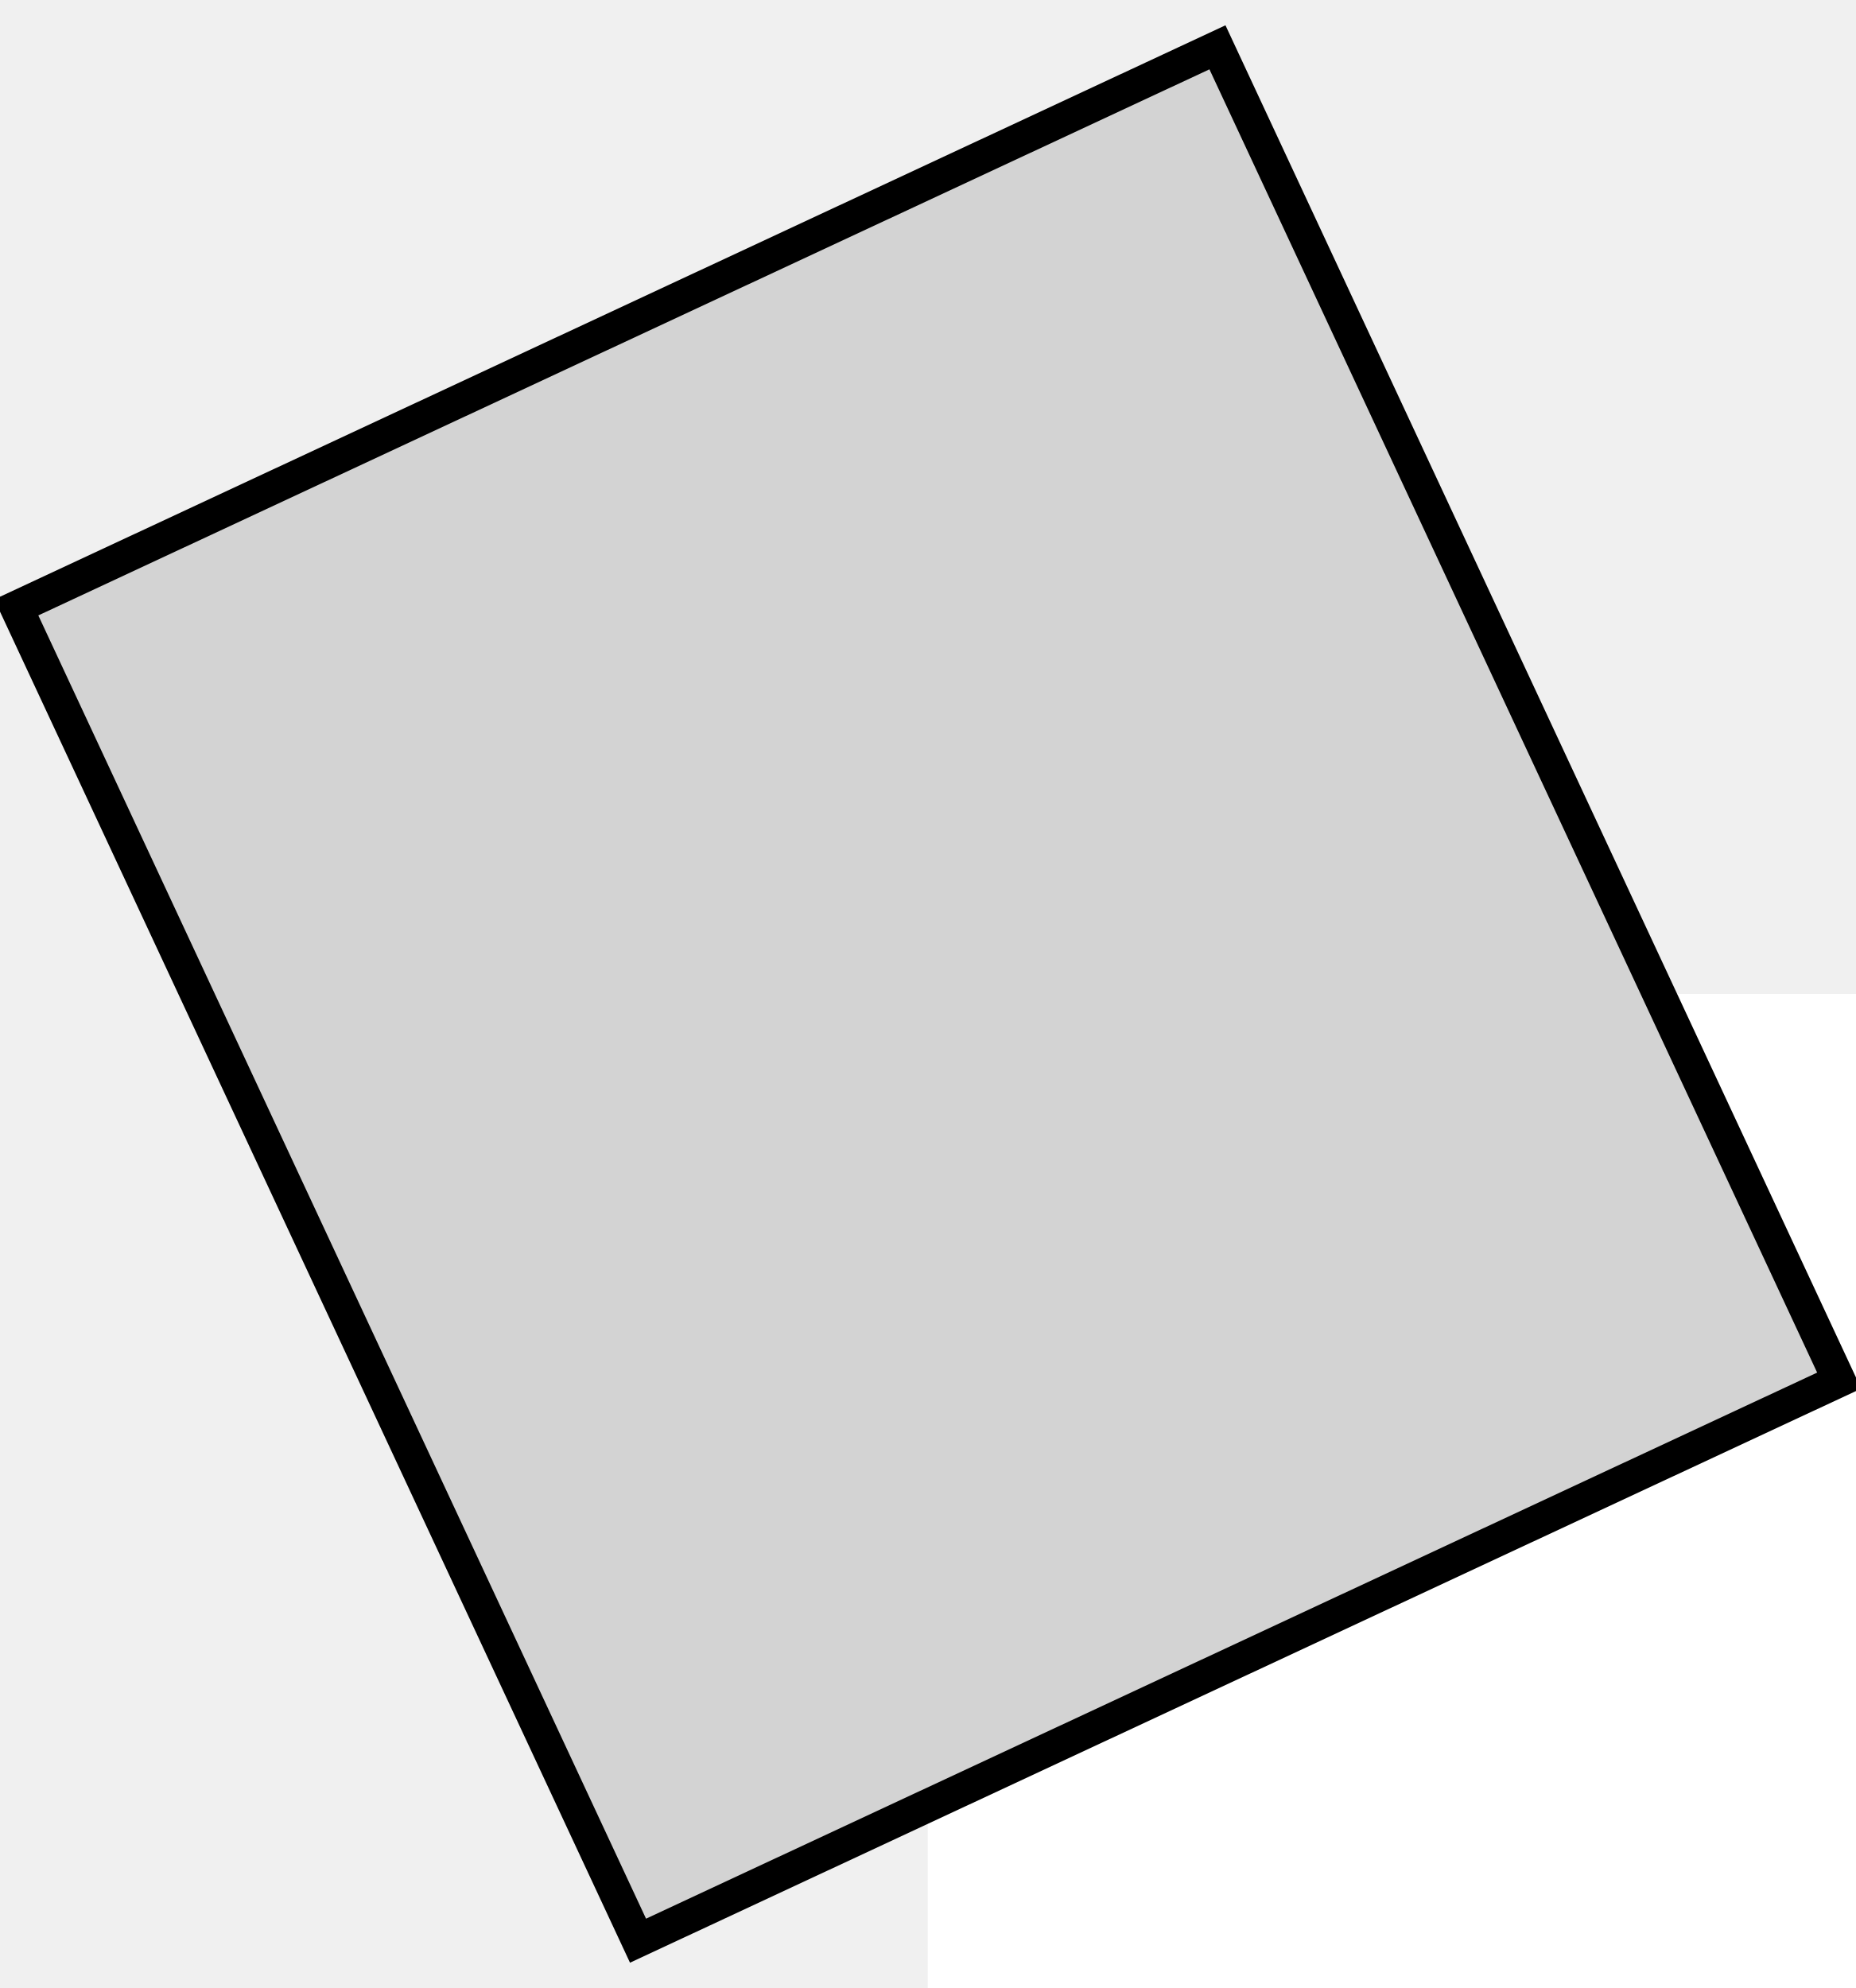
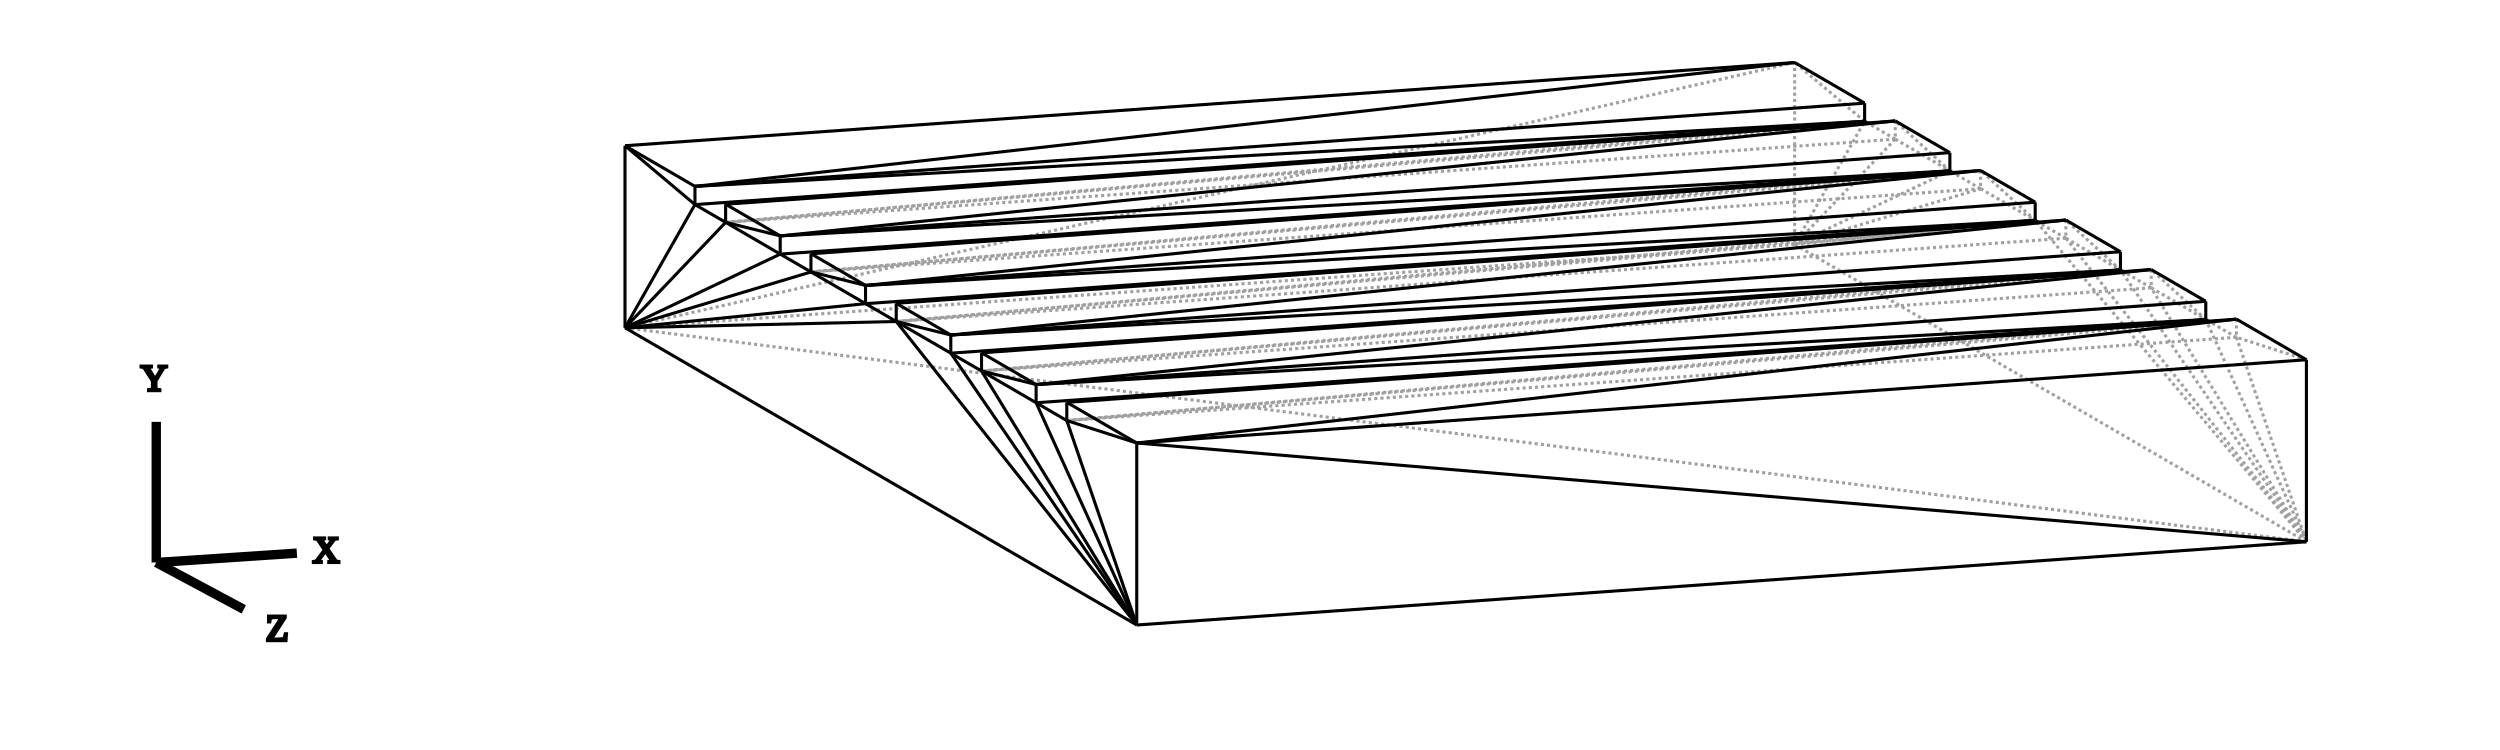
- <svg xmlns="http://www.w3.org/2000/svg" width="28mm" height="30mm" viewBox="-14 -15 28 30" version="1.1">
+ <svg xmlns="http://www.w3.org/2000/svg" width="800.0" height="240.0">
  <defs>
    <style>
      .cq-bg { fill: #ffffff; }
      @media (prefers-color-scheme: dark) {
        .cq-bg { fill: #0d1117; }
        /* CadQuery SVG selectors */
        g[stroke="rgb(0,0,0)"] { stroke: #c9d1d9 !important; }
        g[stroke="rgb(160,160,160)"] { stroke: #484f58 !important; }
        /* OpenSCAD SVG selectors */
        path { stroke: #c9d1d9 !important; }
        polygon { stroke: #c9d1d9 !important; fill: #161b22 !important; }
        /* Common selectors */
        line { stroke: #c9d1d9 !important; }
        text { stroke: #c9d1d9 !important; fill: #c9d1d9 !important; }
      }
    </style>
  </defs>
-   <rect width="28mm" height="30mm" class="cq-bg" />
-   <path d=" M 13.754,5.834 L 4.372,-14.286 L -13.754,-5.834 L -4.372,14.286 z " stroke="black" fill="lightgray" stroke-width="0.5" />
+   <rect width="800.0" height="240.0" class="cq-bg" />
+   <g transform="scale(19.82801, -19.82801)   translate(23.6547,-5.547707)" stroke-width="0.05" fill="none">
+     <g stroke="rgb(160,160,160)" fill="none" stroke-dasharray="0.05,0.05">
+       <path d="M-11.944,1.959 L6.933,3.596 " />
+       <path d="M6.933,3.596 L6.933,3.302 " />
+       <path d="M6.933,3.302 L-11.944,1.959 " />
+       <path d="M4.767,3.441 L-11.944,1.959 " />
+       <path d="M6.933,3.302 L6.483,3.563 " />
+       <path d="M-10.567,1.159 L8.31,2.796 " />
+       <path d="M8.31,2.796 L8.31,2.502 " />
+       <path d="M8.31,2.502 L-10.567,1.159 " />
+       <path d="M6.143,2.642 L-10.567,1.159 " />
+       <path d="M8.31,2.502 L7.859,2.764 " />
+       <path d="M-9.191,0.359 L9.686,1.996 " />
+       <path d="M9.686,1.996 L9.686,1.703 " />
+       <path d="M9.686,1.703 L-9.191,0.359 " />
+       <path d="M7.52,1.842 L-9.191,0.359 " />
+       <path d="M9.686,1.703 L9.236,1.964 " />
+       <path d="M-7.814,-0.44 L11.063,1.197 " />
+       <path d="M11.063,1.197 L11.063,0.903 " />
+       <path d="M11.063,0.903 L-7.814,-0.44 " />
+       <path d="M8.896,1.043 L-7.814,-0.44 " />
+       <path d="M11.063,0.903 L10.612,1.165 " />
+       <path d="M-6.438,-1.24 L12.439,0.397 " />
+       <path d="M12.439,0.397 L12.439,0.104 " />
+       <path d="M12.439,0.104 L-6.438,-1.24 " />
+       <path d="M10.273,0.243 L-6.438,-1.24 " />
+       <path d="M12.439,0.104 L11.989,0.365 " />
+       <path d="M13.568,-0.258 L12.439,0.104 " />
+       <path d="M13.568,-3.196 L11.944,0.391 " />
+       <path d="M12.439,0.104 L13.568,-3.196 " />
+       <path d="M13.568,-3.196 L11.063,0.903 " />
+       <path d="M11.063,0.903 L11.944,0.391 " />
+       <path d="M13.568,-3.196 L10.567,1.191 " />
+       <path d="M13.568,-3.196 L9.686,1.703 " />
+       <path d="M9.686,1.703 L10.567,1.191 " />
+       <path d="M13.568,-3.196 L9.191,1.991 " />
+       <path d="M5.309,1.602 L9.191,1.991 " />
+       <path d="M13.568,-3.196 L5.309,1.602 " />
+       <path d="M5.309,1.602 L8.31,2.502 " />
+       <path d="M8.31,2.502 L9.191,1.991 " />
+       <path d="M5.309,1.602 L7.814,2.79 " />
+       <path d="M5.309,1.602 L6.933,3.302 " />
+       <path d="M6.933,3.302 L7.814,2.79 " />
+       <path d="M11.944,0.391 L11.063,1.197 " />
+       <path d="M10.567,1.191 L9.686,1.996 " />
+       <path d="M9.191,1.991 L8.31,2.796 " />
+       <path d="M7.814,2.79 L6.933,3.596 " />
+       <path d="M6.438,3.59 L5.309,4.539 " />
+       <path d="M5.309,1.602 L6.438,3.59 " />
+       <path d="M5.309,1.602 L5.309,4.539 " />
+       <path d="M-13.568,0.258 L5.309,4.539 " />
+       <path d="M5.309,1.602 L-13.568,0.258 " />
+       <path d="M-13.568,0.258 L13.568,-3.196 " />
+     </g>
+     <g stroke="rgb(0,0,0)" fill="none">
+       <path d="M-11.944,1.959 L-11.944,2.252 " />
+       <path d="M-11.944,2.252 L6.933,3.596 " />
+       <path d="M-12.439,2.54 L6.438,3.59 " />
+       <path d="M6.438,3.59 L6.438,3.883 " />
+       <path d="M6.438,3.883 L-12.439,2.54 " />
+       <path d="M-12.439,2.54 L-12.439,2.246 " />
+       <path d="M-12.439,2.246 L6.438,3.59 " />
+       <path d="M6.438,3.59 L4.767,3.441 " />
+       <path d="M6.483,3.563 L6.438,3.59 " />
+       <path d="M-12.439,2.246 L-11.944,1.959 " />
+       <path d="M-10.567,1.159 L-10.567,1.453 " />
+       <path d="M-10.567,1.453 L8.31,2.796 " />
+       <path d="M-11.063,1.741 L7.814,2.79 " />
+       <path d="M7.814,2.79 L7.814,3.084 " />
+       <path d="M7.814,3.084 L-11.063,1.741 " />
+       <path d="M-11.063,1.741 L-11.063,1.447 " />
+       <path d="M-11.063,1.447 L7.814,2.79 " />
+       <path d="M7.814,2.79 L6.143,2.642 " />
+       <path d="M7.859,2.764 L7.814,2.79 " />
+       <path d="M-11.063,1.447 L-10.567,1.159 " />
+       <path d="M-9.191,0.359 L-9.191,0.653 " />
+       <path d="M-9.191,0.653 L9.686,1.996 " />
+       <path d="M-9.686,0.941 L9.191,1.991 " />
+       <path d="M9.191,1.991 L9.191,2.284 " />
+       <path d="M9.191,2.284 L-9.686,0.941 " />
+       <path d="M-9.686,0.941 L-9.686,0.647 " />
+       <path d="M-9.686,0.647 L9.191,1.991 " />
+       <path d="M9.191,1.991 L7.52,1.842 " />
+       <path d="M9.236,1.964 L9.191,1.991 " />
+       <path d="M-9.686,0.647 L-9.191,0.359 " />
+       <path d="M-7.814,-0.44 L-7.814,-0.146 " />
+       <path d="M-7.814,-0.146 L11.063,1.197 " />
+       <path d="M-8.31,0.141 L10.567,1.191 " />
+       <path d="M10.567,1.191 L10.567,1.485 " />
+       <path d="M10.567,1.485 L-8.31,0.141 " />
+       <path d="M-8.31,0.141 L-8.31,-0.152 " />
+       <path d="M-8.31,-0.152 L10.567,1.191 " />
+       <path d="M10.567,1.191 L8.896,1.043 " />
+       <path d="M10.612,1.165 L10.567,1.191 " />
+       <path d="M-8.31,-0.152 L-7.814,-0.44 " />
+       <path d="M-6.438,-1.24 L-6.438,-0.946 " />
+       <path d="M-6.438,-0.946 L12.439,0.397 " />
+       <path d="M-6.933,-0.658 L11.944,0.391 " />
+       <path d="M11.944,0.391 L11.944,0.685 " />
+       <path d="M11.944,0.685 L-6.933,-0.658 " />
+       <path d="M-6.933,-0.658 L-6.933,-0.952 " />
+       <path d="M-6.933,-0.952 L11.944,0.391 " />
+       <path d="M11.944,0.391 L10.273,0.243 " />
+       <path d="M11.989,0.365 L11.944,0.391 " />
+       <path d="M-6.933,-0.952 L-6.438,-1.24 " />
+       <path d="M12.439,0.397 L13.568,-0.258 " />
+       <path d="M13.568,-0.258 L13.568,-3.196 " />
+       <path d="M11.063,1.197 L11.944,0.685 " />
+       <path d="M9.686,1.996 L10.567,1.485 " />
+       <path d="M8.31,2.796 L9.191,2.284 " />
+       <path d="M6.933,3.596 L7.814,3.084 " />
+       <path d="M5.309,4.539 L6.438,3.883 " />
+       <path d="M-5.309,-1.602 L13.568,-3.196 " />
+       <path d="M13.568,-0.258 L-5.309,-1.602 " />
+       <path d="M-5.309,-1.602 L-5.309,-4.539 " />
+       <path d="M-5.309,-4.539 L13.568,-3.196 " />
+       <path d="M-13.568,0.258 L-13.568,3.196 " />
+       <path d="M-13.568,3.196 L5.309,4.539 " />
+       <path d="M-13.568,3.196 L-12.439,2.246 " />
+       <path d="M-12.439,2.54 L-13.568,3.196 " />
+       <path d="M-13.568,0.258 L-11.944,1.959 " />
+       <path d="M-12.439,2.246 L-13.568,0.258 " />
+       <path d="M-13.568,0.258 L-11.063,1.447 " />
+       <path d="M-11.063,1.447 L-11.944,1.959 " />
+       <path d="M-13.568,0.258 L-10.567,1.159 " />
+       <path d="M-13.568,0.258 L-9.686,0.647 " />
+       <path d="M-9.686,0.647 L-10.567,1.159 " />
+       <path d="M-13.568,0.258 L-9.191,0.359 " />
+       <path d="M-5.309,-4.539 L-9.191,0.359 " />
+       <path d="M-13.568,0.258 L-5.309,-4.539 " />
+       <path d="M-5.309,-4.539 L-8.31,-0.152 " />
+       <path d="M-8.31,-0.152 L-9.191,0.359 " />
+       <path d="M-5.309,-4.539 L-7.814,-0.44 " />
+       <path d="M-5.309,-4.539 L-6.933,-0.952 " />
+       <path d="M-6.933,-0.952 L-7.814,-0.44 " />
+       <path d="M-11.944,1.959 L-11.063,1.741 " />
+       <path d="M-11.063,1.741 L-11.944,2.252 " />
+       <path d="M-10.567,1.159 L-9.686,0.941 " />
+       <path d="M-9.686,0.941 L-10.567,1.453 " />
+       <path d="M-9.191,0.359 L-8.31,0.141 " />
+       <path d="M-8.31,0.141 L-9.191,0.653 " />
+       <path d="M-7.814,-0.44 L-6.933,-0.658 " />
+       <path d="M-6.933,-0.658 L-7.814,-0.146 " />
+       <path d="M-6.438,-1.24 L-5.309,-1.602 " />
+       <path d="M-5.309,-1.602 L-6.438,-0.946 " />
+       <path d="M-5.309,-4.539 L-6.438,-1.24 " />
+       <path d="M12.439,0.397 L-5.309,-1.602 " />
+       <path d="M5.309,4.539 L-12.439,2.54 " />
+       <path d="M6.933,3.596 L-11.063,1.741 " />
+       <path d="M8.31,2.796 L-9.686,0.941 " />
+       <path d="M9.686,1.996 L-8.31,0.141 " />
+       <path d="M11.063,1.197 L-6.933,-0.658 " />
+     </g>
+   </g>
+   <g transform="translate(20,210.0)" stroke="rgb(0,0,255)">
+     <line x1="30" y1="-30" x2="75" y2="-33" stroke-width="3" stroke="#000000" />
+     <text x="80" y="-30" style="stroke:#000000">X </text>
+     <line x1="30" y1="-30" x2="30" y2="-75" stroke-width="3" stroke="#000000" />
+     <text x="25" y="-85" style="stroke:#000000">Y </text>
+     <line x1="30" y1="-30" x2="58" y2="-15" stroke-width="3" stroke="#000000" />
+     <text x="65" y="-5" style="stroke:#000000">Z </text>
+   </g>
</svg>
